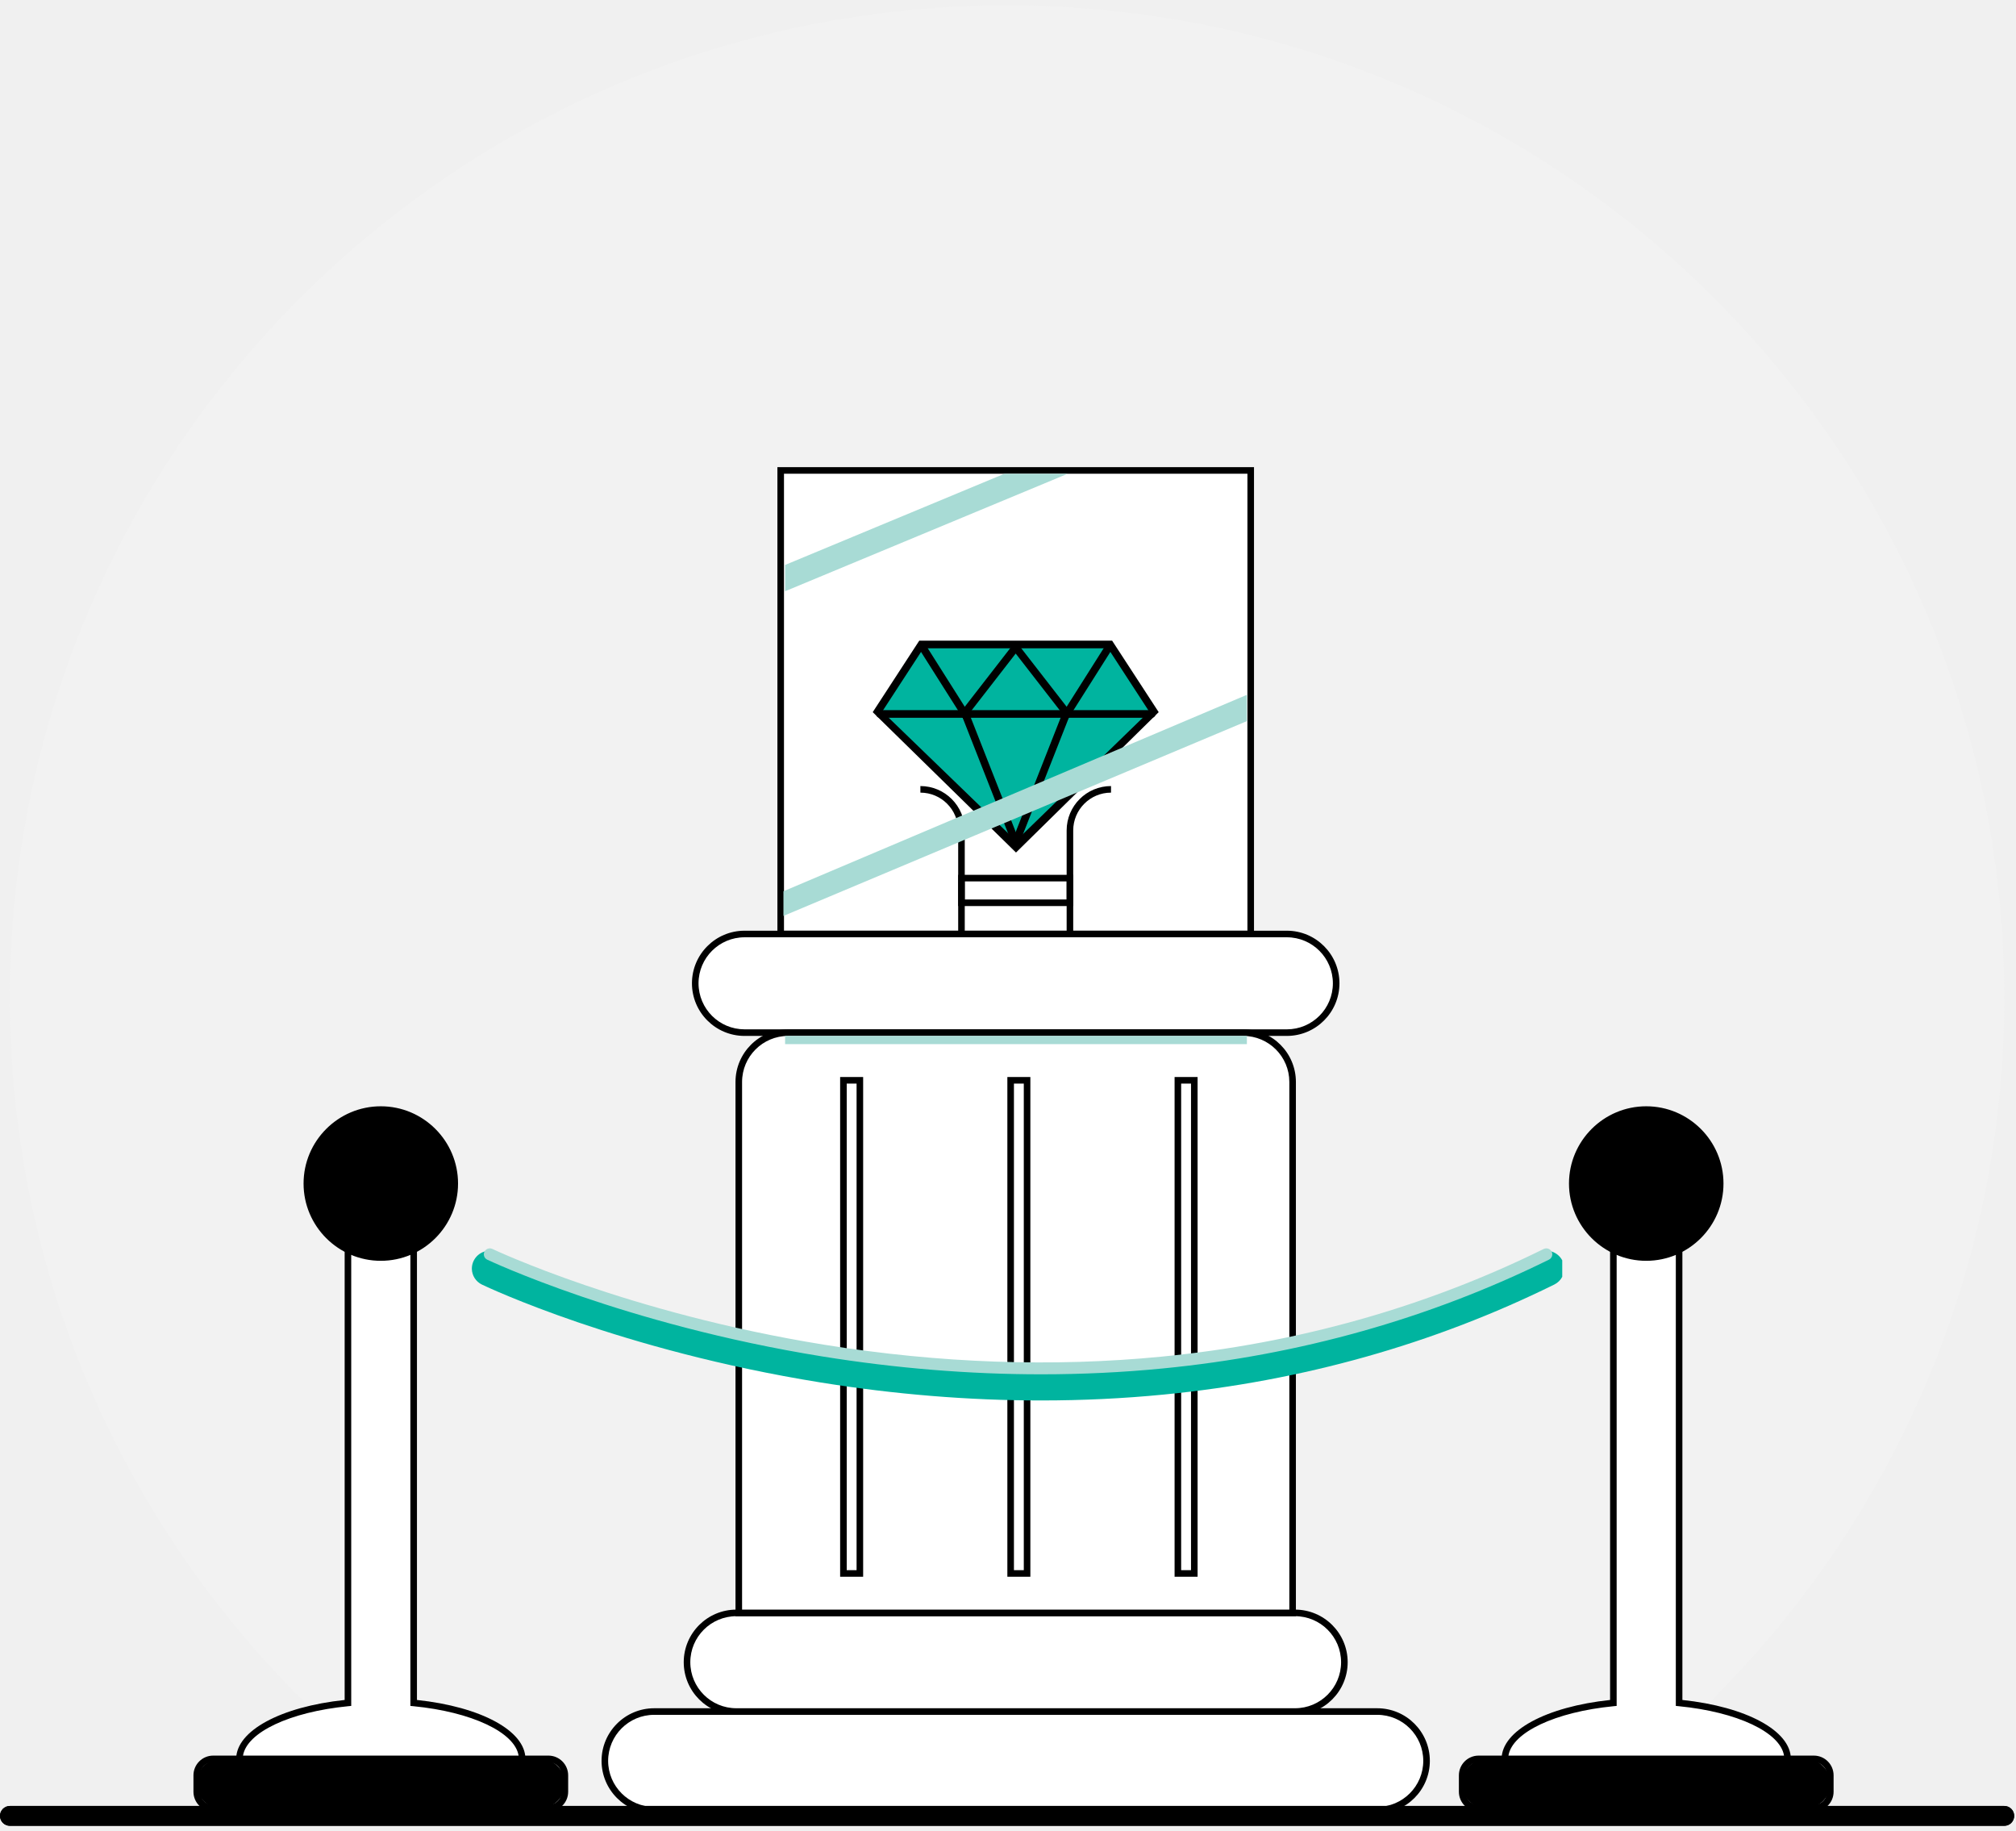
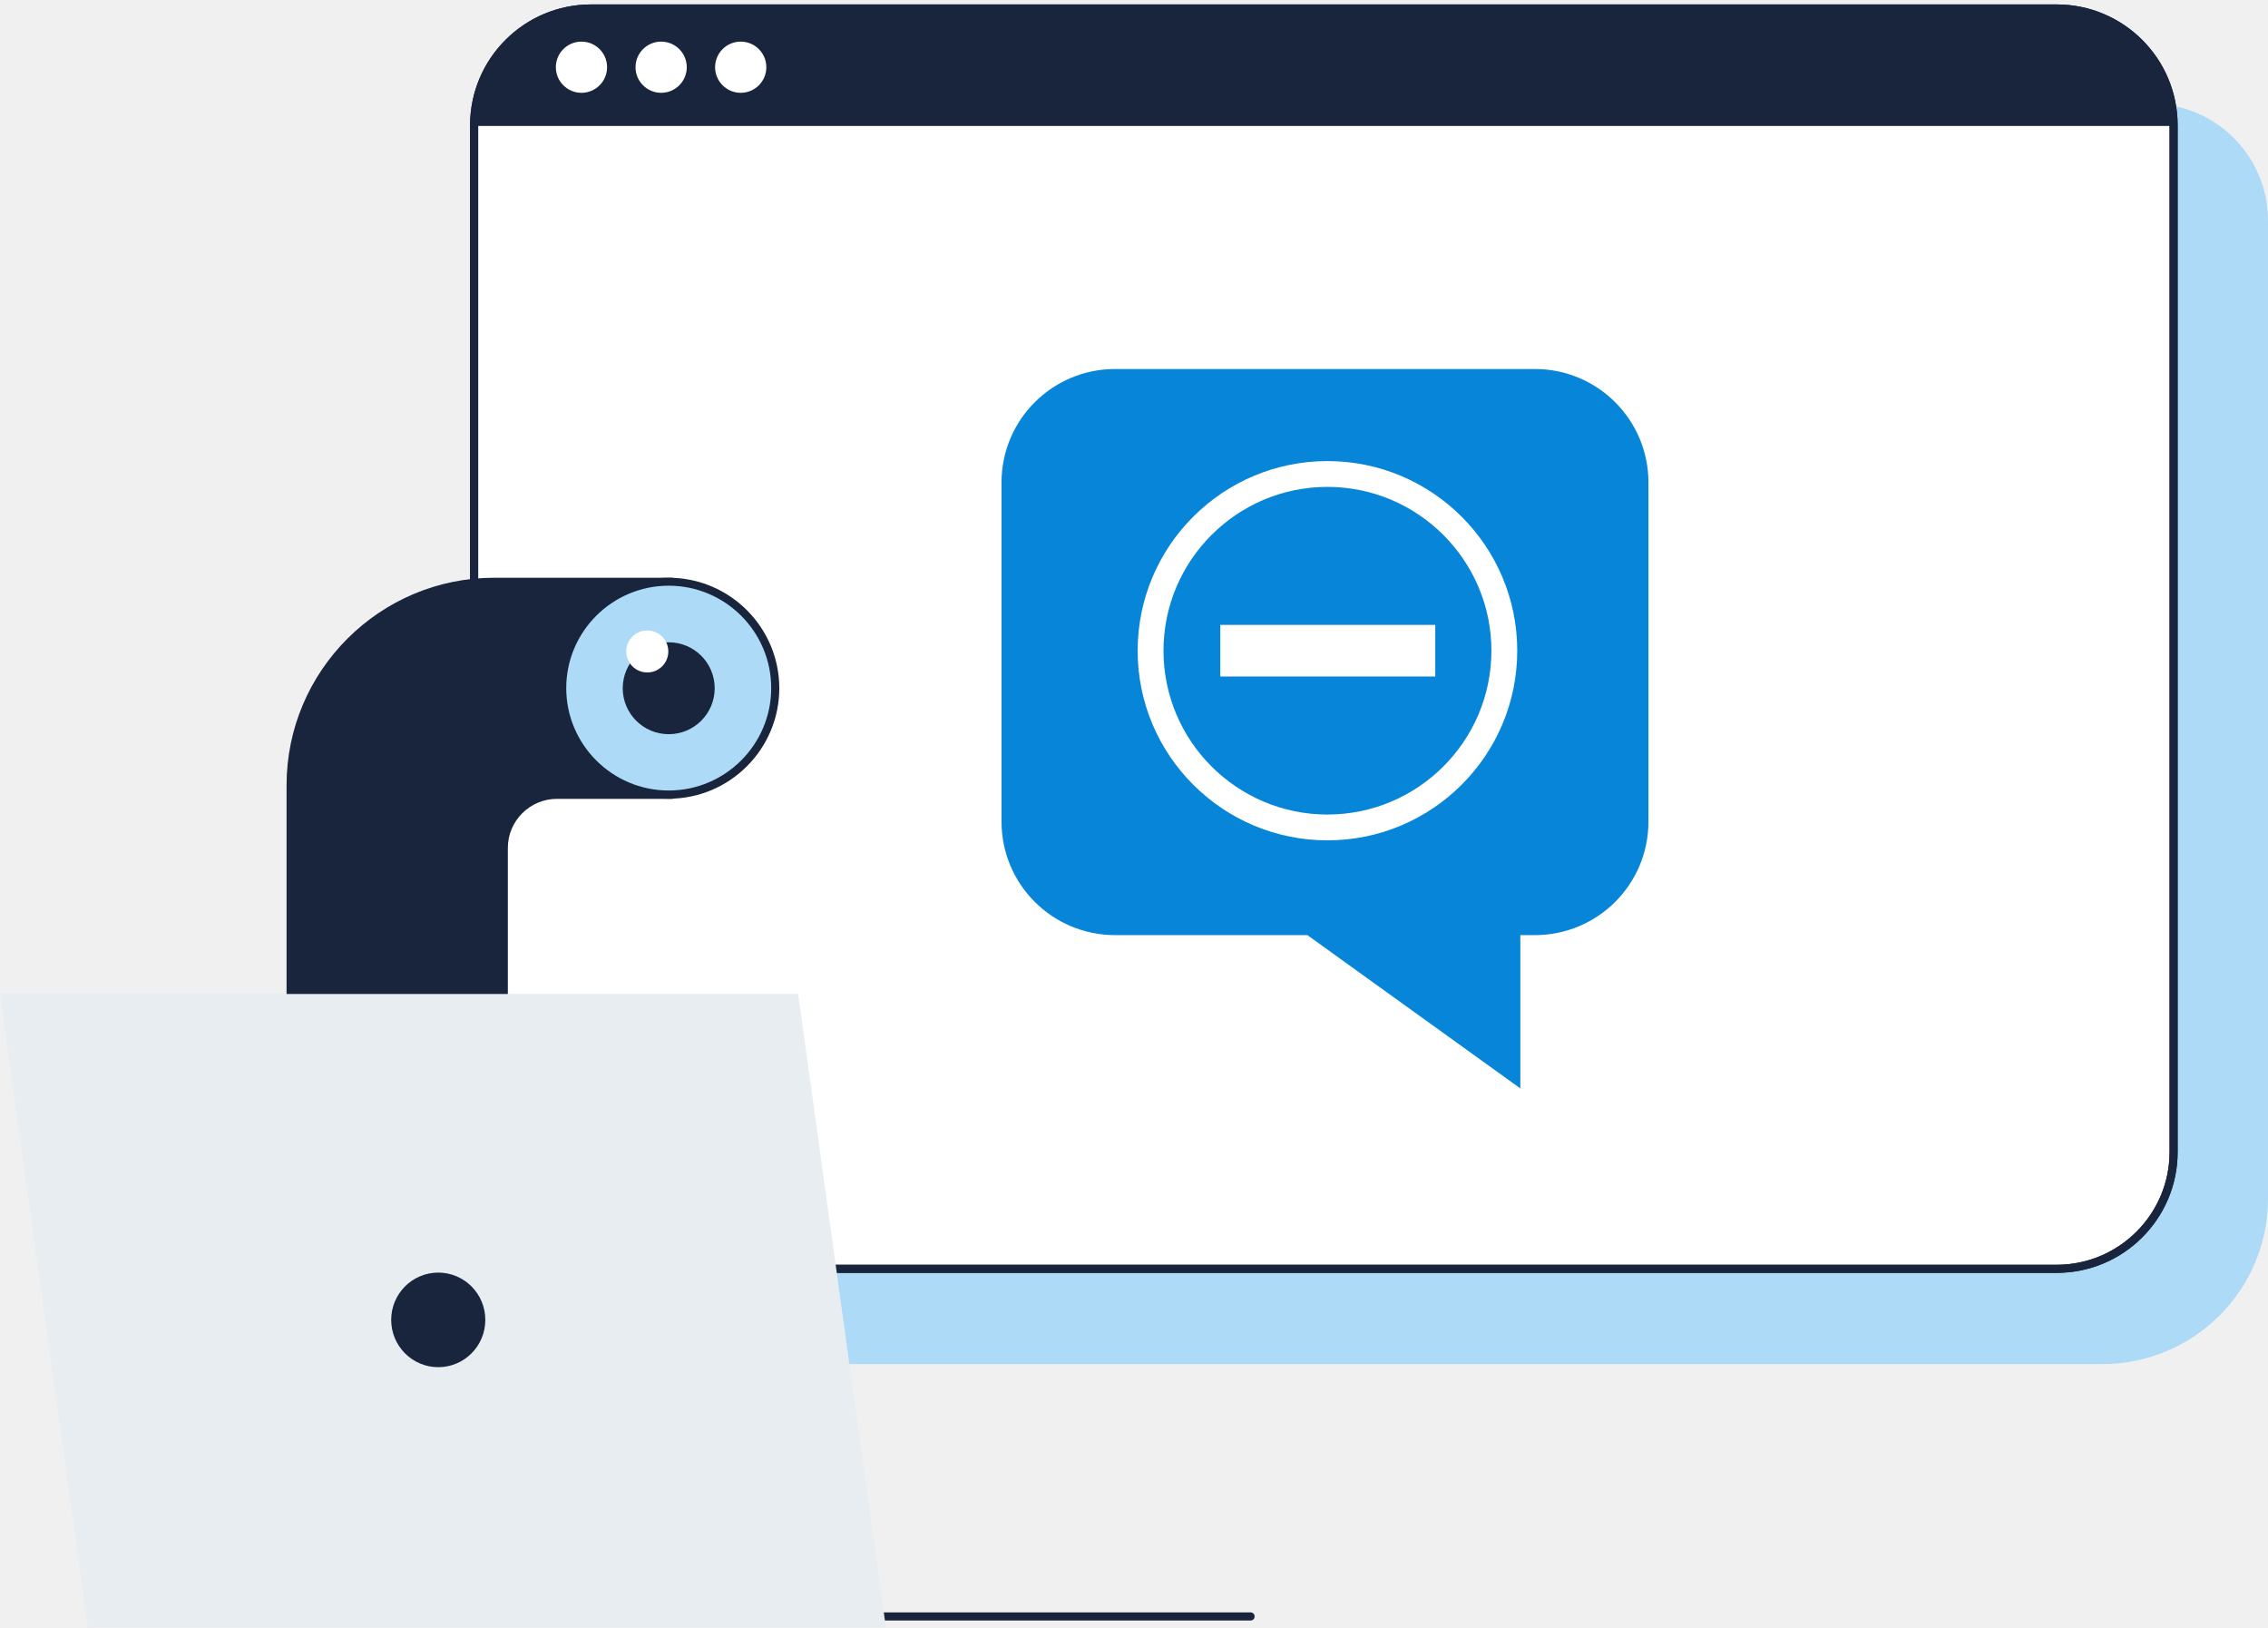
- <svg xmlns="http://www.w3.org/2000/svg" xmlns:xlink="http://www.w3.org/1999/xlink" width="249" height="226">
-   <defs>
-     <path id="a" d="M0 0h250v226.694H0z" />
-     <path d="M.501 1.813a2.166 2.166 0 0 0-.221.908v.095a2.2 2.2 0 0 0 1.255 1.935c.688.329 17.138 8.107 41.768 12.074 9.217 1.485 18.353 2.229 27.308 2.229 5.102 0 10.145-.241 15.11-.726 17.128-1.669 33.364-6.24 48.256-13.589.437-.215.77-.553.979-.951V1.752A2.227 2.227 0 0 0 132 .799c-14.382 7.096-30.069 11.517-46.627 13.14-13.276 1.302-27.144.82-41.217-1.436C20.128 8.653 3.626.864 3.463.786A2.222 2.222 0 0 0 .501 1.813Z" id="c" />
-     <path d="M.833.69a.73.73 0 0 0 .344.979c.168.08 16.946 8.014 41.363 11.947 9.138 1.472 18.196 2.21 27.071 2.21 5.054 0 10.049-.239 14.965-.719 16.948-1.651 33.011-6.174 47.742-13.442a.73.73 0 0 0 .333-.984.743.743 0 0 0-.992-.329c-14.561 7.184-30.44 11.657-47.198 13.293-13.418 1.31-27.426.816-41.637-1.469C18.606 8.282 1.985.427 1.821.347A.74.74 0 0 0 .833.69Z" id="e" />
-     <rect id="g" x="0" y="226" width="248.775" height="2.451" rx="1.225" />
-   </defs>
-   <g fill="none" fill-rule="evenodd">
-     <g transform="translate(0 -3)">
-       <mask id="b" fill="#fff">
-         <use xlink:href="#a" />
-       </mask>
-       <ellipse fill="#F2F2F2" mask="url(#b)" cx="124.387" cy="126.213" rx="123.162" ry="122.537" />
-     </g>
-     <path fill="#FFF" d="M96.424 115.33h58.053V58.09H96.424z" />
-     <path d="M96.831 114.925h57.241v-56.43H96.831v56.43Zm-.811.811h58.864V57.683H96.02v58.053Z" fill="#000" />
-     <path d="M170.107 223.52H80.795a6.09 6.09 0 0 1 0-12.18h89.312a6.09 6.09 0 0 1 0 12.18Z" fill="#FFF" />
-     <path d="M80.796 211.747a5.69 5.69 0 0 0-5.684 5.683 5.69 5.69 0 0 0 5.684 5.683h89.312a5.69 5.69 0 0 0 5.683-5.683 5.69 5.69 0 0 0-5.683-5.683H80.796Zm89.312 12.179H80.796a6.503 6.503 0 0 1-6.496-6.496 6.503 6.503 0 0 1 6.496-6.495h89.312a6.502 6.502 0 0 1 6.495 6.495 6.502 6.502 0 0 1-6.495 6.496Z" fill="#000" />
-     <path d="M159.958 211.34H90.944a6.09 6.09 0 0 1 0-12.178h69.014a6.09 6.09 0 1 1 0 12.179" fill="#FFF" />
-     <path d="M90.944 199.567a5.69 5.69 0 0 0-5.683 5.684 5.69 5.69 0 0 0 5.683 5.683h69.014a5.69 5.69 0 0 0 5.683-5.683 5.69 5.69 0 0 0-5.683-5.684H90.944Zm69.014 12.18H90.944a6.503 6.503 0 0 1-6.495-6.496 6.504 6.504 0 0 1 6.495-6.496h69.014a6.504 6.504 0 0 1 6.496 6.496 6.503 6.503 0 0 1-6.496 6.496Z" fill="#000" />
-     <path d="M158.943 127.51H91.96a6.09 6.09 0 1 1 0-12.18h66.983a6.09 6.09 0 0 1 0 12.18" fill="#FFF" />
-     <path d="M91.96 115.736a5.69 5.69 0 0 0-5.684 5.684 5.69 5.69 0 0 0 5.684 5.683h66.983a5.69 5.69 0 0 0 5.684-5.683 5.69 5.69 0 0 0-5.684-5.684H91.96Zm66.983 12.18H91.96a6.503 6.503 0 0 1-6.496-6.496 6.503 6.503 0 0 1 6.496-6.496h66.983a6.503 6.503 0 0 1 6.496 6.496 6.503 6.503 0 0 1-6.496 6.495Z" fill="#000" />
-     <path d="M159.654 199.162H91.25V157.51c0-16.57 13.431-30 30-30h8.405c16.568 0 30 13.43 30 30v41.652Z" fill="#FFF" />
-     <path d="M97 127.874h57a6 6 0 0 1 6 6v32H91v-32a6 6 0 0 1 6-6Z" fill="#FFF" />
-     <path d="M91.655 198.756h67.593v-65.157a5.69 5.69 0 0 0-5.684-5.684H97.339a5.69 5.69 0 0 0-5.684 5.684v65.157Zm68.404.812H90.843v-65.97a6.503 6.503 0 0 1 6.496-6.494h56.225a6.502 6.502 0 0 1 6.495 6.495v65.969Z" fill="#000" />
-     <path fill="#00B49F" d="m125.386 104.775-16.645-16.441-.609-.61 5.684-7.916 22.937-.203 5.684 8.188z" />
-     <path d="M114.05 80.052h22.802l5.084 7.806-16.45 15.97-16.518-15.971 5.082-7.805Zm-.511-.941-5.747 8.825 17.696 17.335 17.624-17.335-5.75-8.825h-23.823Z" fill="#000" />
-     <path d="M108.69 87.687a.47.47 0 1 0-.036.941h33.557a.472.472 0 1 0 0-.94h-33.52Z" fill="#000" />
-     <path fill="#000" d="m119.644 87.948-.895.294 6.256 15.915.894-.294z" />
-     <path fill="#000" d="m131.241 88.018-6.237 15.845.895.294 6.238-15.846z" />
-     <path fill="#000" d="m125.451 79.166-7.051 9.082.743.578 6.308-8.126 6.31 8.126.744-.577z" />
-     <path fill="#000" d="m114.091 79.263-.796.504 5.711 9.023.797-.505zM136.812 79.263l-5.712 9.022.796.505 5.711-9.023z" />
-     <path fill="#FFF" d="M118.753 111.473h13.397v-3.045h-13.397z" />
-     <path d="M119.159 111.067h12.585v-2.232h-12.585v2.232Zm-.812.813h14.208v-3.856h-14.208v3.856Z" fill="#000" />
-     <path d="M132.555 115.533h-.812v-12.99a5.486 5.486 0 0 1 5.481-5.481v.812a4.674 4.674 0 0 0-4.669 4.669v12.99ZM119.159 115.533h-.812v-12.99a4.673 4.673 0 0 0-4.668-4.669v-.812a5.487 5.487 0 0 1 5.48 5.481v12.99Z" fill="#000" />
-     <path fill="#FFF" d="M104.174 194.29h2.03v-60.895h-2.03z" />
-     <path d="M104.58 193.885h1.218v-60.083h-1.218v60.083Zm-.813.811h2.842V132.99h-2.842v61.706Z" fill="#000" />
-     <path fill="#FFF" d="M145.48 194.29h2.03v-60.895h-2.03z" />
-     <path d="M145.886 193.885h1.218v-60.083h-1.218v60.083Zm-.811.811h2.842V132.99h-2.842v61.706Z" fill="#000" />
-     <path fill="#FFF" d="M124.827 194.29h2.03v-60.895h-2.03z" />
-     <path d="M125.233 193.885h1.218v-60.083h-1.218v60.083Zm-.812.811h2.841V132.99h-2.841v61.706Z" fill="#000" />
-     <path fill="#A8DBD5" d="M124.066 58.495h7.814L96.967 73.009v-3.248zM96.765 110.053v3.045l57.24-24.054v-3.247zM96.968 128.929h57.038v-1.015H96.968z" />
-     <path d="m213.275 110.42.002.812" fill="#E9795C" />
-     <path d="M223.02 223.277H183.64a3.045 3.045 0 1 1 0-6.089h39.378a3.044 3.044 0 1 1 0 6.09" fill="#000" />
-     <path d="M182.626 217.594c-.895 0-1.623.728-1.623 1.624v2.03c0 .895.728 1.624 1.623 1.624h41.409c.895 0 1.623-.729 1.623-1.625v-2.03c0-.895-.728-1.624-1.623-1.624h-41.41Zm41.409 6.09h-41.41a2.439 2.439 0 0 1-2.435-2.436v-2.03a2.439 2.439 0 0 1 2.436-2.436h41.409a2.439 2.439 0 0 1 2.436 2.435v2.03a2.439 2.439 0 0 1-2.436 2.436Z" fill="#000" />
-     <path d="M207.39 210.28v-58.452h-8.12v58.451c-7.682.745-13.397 3.555-13.397 6.91h34.913c0-3.355-5.714-6.165-13.396-6.91" fill="#FFF" />
-     <path d="M186.312 216.782h34.036c-.463-2.872-5.786-5.399-12.998-6.1l-.366-.035v-58.413h-7.308v58.413l-.366.035c-7.212.701-12.535 3.228-12.998 6.1Zm34.881.812h-35.726v-.406c0-3.467 5.49-6.436 13.398-7.276v-58.49h8.93v58.49c7.91.84 13.398 3.809 13.398 7.276v.406Z" fill="#000" />
-     <path d="M194.196 146.144a9.134 9.134 0 0 0 9.134 9.134 9.134 9.134 0 1 0 0-18.268 9.134 9.134 0 0 0-9.134 9.134" fill="#000" />
-     <path d="M203.33 137.416c-4.812 0-8.728 3.916-8.728 8.729 0 4.812 3.916 8.728 8.728 8.728 4.813 0 8.729-3.916 8.729-8.728 0-4.813-3.916-8.73-8.73-8.73m0 18.27c-5.26 0-9.54-4.28-9.54-9.54 0-5.261 4.28-9.541 9.54-9.541 5.262 0 9.542 4.28 9.542 9.54 0 5.26-4.28 9.54-9.541 9.54M66.723 223.277H27.345a3.045 3.045 0 1 1 0-6.089h39.378a3.044 3.044 0 1 1 0 6.09" fill="#000" />
-     <path d="M26.33 217.594c-.895 0-1.623.728-1.623 1.624v2.03c0 .895.728 1.624 1.623 1.624h41.409c.895 0 1.623-.729 1.623-1.625v-2.03c0-.895-.728-1.624-1.623-1.624h-41.41Zm41.409 6.09h-41.41a2.439 2.439 0 0 1-2.435-2.436v-2.03a2.439 2.439 0 0 1 2.436-2.436h41.409a2.439 2.439 0 0 1 2.436 2.435v2.03a2.439 2.439 0 0 1-2.436 2.436Z" fill="#000" />
-     <path d="M51.094 210.28v-58.452h-8.12v58.451c-7.681.745-13.396 3.555-13.396 6.91H64.49c0-3.355-5.713-6.165-13.395-6.91" fill="#FFF" />
-     <path d="M30.016 216.782h34.036c-.463-2.872-5.786-5.399-12.998-6.1l-.366-.035v-58.413H43.38v58.413l-.366.035c-7.212.701-12.535 3.228-12.998 6.1Zm34.881.812H29.171v-.406c0-3.467 5.49-6.436 13.398-7.276v-58.49h8.93v58.49c7.91.84 13.398 3.809 13.398 7.276v.406Z" fill="#000" />
-     <path d="M37.9 146.144a9.134 9.134 0 0 0 9.135 9.134 9.134 9.134 0 0 0 0-18.268 9.134 9.134 0 0 0-9.135 9.134" fill="#000" />
-     <path d="M47.035 137.416c-4.813 0-8.73 3.916-8.73 8.729 0 4.812 3.917 8.728 8.73 8.728 4.812 0 8.728-3.916 8.728-8.728 0-4.813-3.916-8.73-8.728-8.73m0 18.27c-5.261 0-9.541-4.28-9.541-9.54 0-5.261 4.28-9.541 9.54-9.541 5.26 0 9.54 4.28 9.54 9.54 0 5.26-4.28 9.54-9.54 9.54" fill="#000" />
-     <g transform="translate(58 153.874)">
-       <mask id="d" fill="#fff">
-         <use xlink:href="#c" />
-       </mask>
-       <path fill="#00B49F" mask="url(#d)" d="M-3.105 22.414h141.697V-2.793H-3.105z" />
-     </g>
-     <g transform="translate(59 153.874)">
-       <mask id="f" fill="#fff">
-         <use xlink:href="#e" />
-       </mask>
-       <path fill="#A8DBD5" mask="url(#f)" d="M-2.624 19.186h138.736V-3.086H-2.624z" />
-     </g>
-     <g transform="translate(0 -3)">
-       <use fill="#000" xlink:href="#g" />
-       <rect stroke="#000" x=".5" y="226.5" width="247.775" height="1.451" rx=".725" />
-     </g>
-   </g>
+ <svg xmlns="http://www.w3.org/2000/svg" width="506" height="363" viewBox="0 0 506 363" fill="none">
+   <path fill-rule="evenodd" clip-rule="evenodd" d="M152.921 23.136H479.915C494.325 23.136 505.998 34.796 505.998 49.191V267.336C505.998 287.711 489.452 304.239 469.054 304.239H152.951C138.54 304.239 126.867 292.579 126.867 278.185V49.191C126.867 34.796 138.54 23.136 152.951 23.136H152.921Z" fill="#ADDAF6" />
+   <path fill-rule="evenodd" clip-rule="evenodd" d="M131.861 1.89H458.855C473.266 1.89 484.938 13.55 484.938 27.945V256.939C484.938 271.333 473.266 282.993 458.855 282.993H131.861C117.45 282.993 105.777 271.333 105.777 256.939V27.945C105.777 13.55 117.45 1.89 131.861 1.89Z" fill="white" />
+   <path d="M458.855 283.895H131.861C116.969 283.895 104.875 271.814 104.875 256.939V27.945C104.875 13.069 116.969 0.988 131.861 0.988H458.855C473.747 0.988 485.841 13.069 485.841 27.945V256.939C485.841 271.814 473.747 283.895 458.855 283.895ZM131.861 2.791C117.992 2.791 106.68 14.061 106.68 27.945V256.939C106.68 270.793 117.962 282.092 131.861 282.092H458.855C472.724 282.092 484.036 270.823 484.036 256.939V27.945C484.036 14.091 472.754 2.791 458.855 2.791H131.861Z" fill="#19243D" />
+   <path fill-rule="evenodd" clip-rule="evenodd" d="M105.779 28.095V27.945C105.779 13.55 117.452 1.89 131.863 1.89H458.857C473.267 1.89 484.94 13.55 484.94 27.945V28.095H105.779Z" fill="#19243D" />
+   <path d="M458.857 283.895H131.863C116.971 283.895 104.877 271.814 104.877 256.939V27.945C104.877 13.069 116.971 0.988 131.863 0.988H458.857C473.749 0.988 485.843 13.069 485.843 27.945V256.939C485.843 271.814 473.749 283.895 458.857 283.895ZM131.863 2.791C117.994 2.791 106.682 14.061 106.682 27.945V256.939C106.682 270.793 117.964 282.092 131.863 282.092H458.857C472.726 282.092 484.038 270.823 484.038 256.939V27.945C484.038 14.091 472.756 2.791 458.857 2.791H131.863Z" fill="#19243D" />
+   <path d="M147.505 20.701C150.662 20.701 153.221 18.145 153.221 14.991C153.221 11.838 150.662 9.281 147.505 9.281C144.348 9.281 141.789 11.838 141.789 14.991C141.789 18.145 144.348 20.701 147.505 20.701Z" fill="white" />
+   <path d="M129.728 20.701C132.885 20.701 135.444 18.145 135.444 14.991C135.444 11.838 132.885 9.281 129.728 9.281C126.571 9.281 124.012 11.838 124.012 14.991C124.012 18.145 126.571 20.701 129.728 20.701Z" fill="white" />
+   <path d="M165.257 20.701C168.414 20.701 170.973 18.145 170.973 14.991C170.973 11.838 168.414 9.281 165.257 9.281C162.1 9.281 159.541 11.838 159.541 14.991C159.541 18.145 162.1 20.701 165.257 20.701Z" fill="white" />
+   <path fill-rule="evenodd" clip-rule="evenodd" d="M149.224 177.274H124.254C117.725 177.274 112.4 182.564 112.4 189.115V336.248H64.836V177.274V175.141C64.836 150.078 85.173 129.763 110.264 129.763H112.4H149.224V177.274Z" fill="#19243D" />
+   <path d="M113.303 337.119H63.934V175.14C63.934 149.626 84.722 128.86 110.264 128.86H150.127V178.175H124.254C118.237 178.175 113.303 183.074 113.303 189.114V337.149V337.119ZM65.739 335.316H111.498V189.084C111.498 182.052 117.214 176.372 124.254 176.372H148.322V130.663H110.264C85.715 130.663 65.739 150.618 65.739 175.14V335.346V335.316Z" fill="#19243D" />
+   <path d="M149.193 177.243C162.319 177.243 172.96 166.614 172.96 153.503C172.96 140.391 162.319 129.762 149.193 129.762C136.067 129.762 125.426 140.391 125.426 153.503C125.426 166.614 136.067 177.243 149.193 177.243Z" fill="#ADDAF6" />
+   <path d="M149.193 163.751C154.858 163.751 159.452 159.163 159.452 153.503C159.452 147.844 154.858 143.256 149.193 143.256C143.527 143.256 138.934 147.844 138.934 153.503C138.934 159.163 143.527 163.751 149.193 163.751Z" fill="#19243D" />
+   <path d="M144.41 149.986C147.002 149.986 149.103 147.888 149.103 145.298C149.103 142.709 147.002 140.61 144.41 140.61C141.818 140.61 139.717 142.709 139.717 145.298C139.717 147.888 141.818 149.986 144.41 149.986Z" fill="white" />
+   <path d="M149.193 178.145C135.595 178.145 124.523 167.086 124.523 153.503C124.523 139.919 135.595 128.86 149.193 128.86C162.792 128.86 173.863 139.919 173.863 153.503C173.863 167.086 162.792 178.145 149.193 178.145ZM149.193 130.633C136.588 130.633 126.329 140.881 126.329 153.473C126.329 166.064 136.588 176.312 149.193 176.312C161.799 176.312 172.058 166.064 172.058 153.473C172.058 140.881 161.799 130.633 149.193 130.633Z" fill="#19243D" />
+   <path d="M279.008 361.43H68.774C68.262 361.43 67.871 361.039 67.871 360.529C67.871 360.018 68.262 359.627 68.774 359.627H279.008C279.519 359.627 279.91 360.018 279.91 360.529C279.91 361.039 279.519 361.43 279.008 361.43Z" fill="#19243D" />
+   <path fill-rule="evenodd" clip-rule="evenodd" d="M178.073 221.689H0L19.585 362.872H197.628L178.073 221.689Z" fill="#E7EDF0" />
+   <path d="M97.777 304.933C103.576 304.933 108.277 300.211 108.277 294.385C108.277 288.559 103.576 283.837 97.777 283.837C91.978 283.837 87.277 288.559 87.277 294.385C87.277 300.211 91.978 304.933 97.777 304.933Z" fill="#19243D" />
+   <path d="M248.778 208.565H291.68L339.194 242.758V208.565H342.442C356.439 208.565 367.774 197.243 367.774 183.261V107.608C367.774 93.626 356.439 82.304 342.442 82.304H248.778C234.78 82.304 223.445 93.626 223.445 107.608V183.261C223.445 197.243 234.78 208.565 248.778 208.565Z" fill="#0785D8" />
+   <path d="M296.159 187.429C272.798 187.429 253.816 168.469 253.816 145.133C253.816 121.797 272.798 102.837 296.159 102.837C319.521 102.837 338.502 121.797 338.502 145.133C338.502 168.469 319.521 187.429 296.159 187.429ZM296.159 108.594C275.987 108.594 259.58 124.983 259.58 145.133C259.58 165.283 275.987 181.672 296.159 181.672C316.332 181.672 332.739 165.283 332.739 145.133C332.739 124.983 316.332 108.594 296.159 108.594Z" fill="white" />
+   <path d="M320.209 139.374H272.256V150.888H320.209V139.374Z" fill="white" />
</svg>
